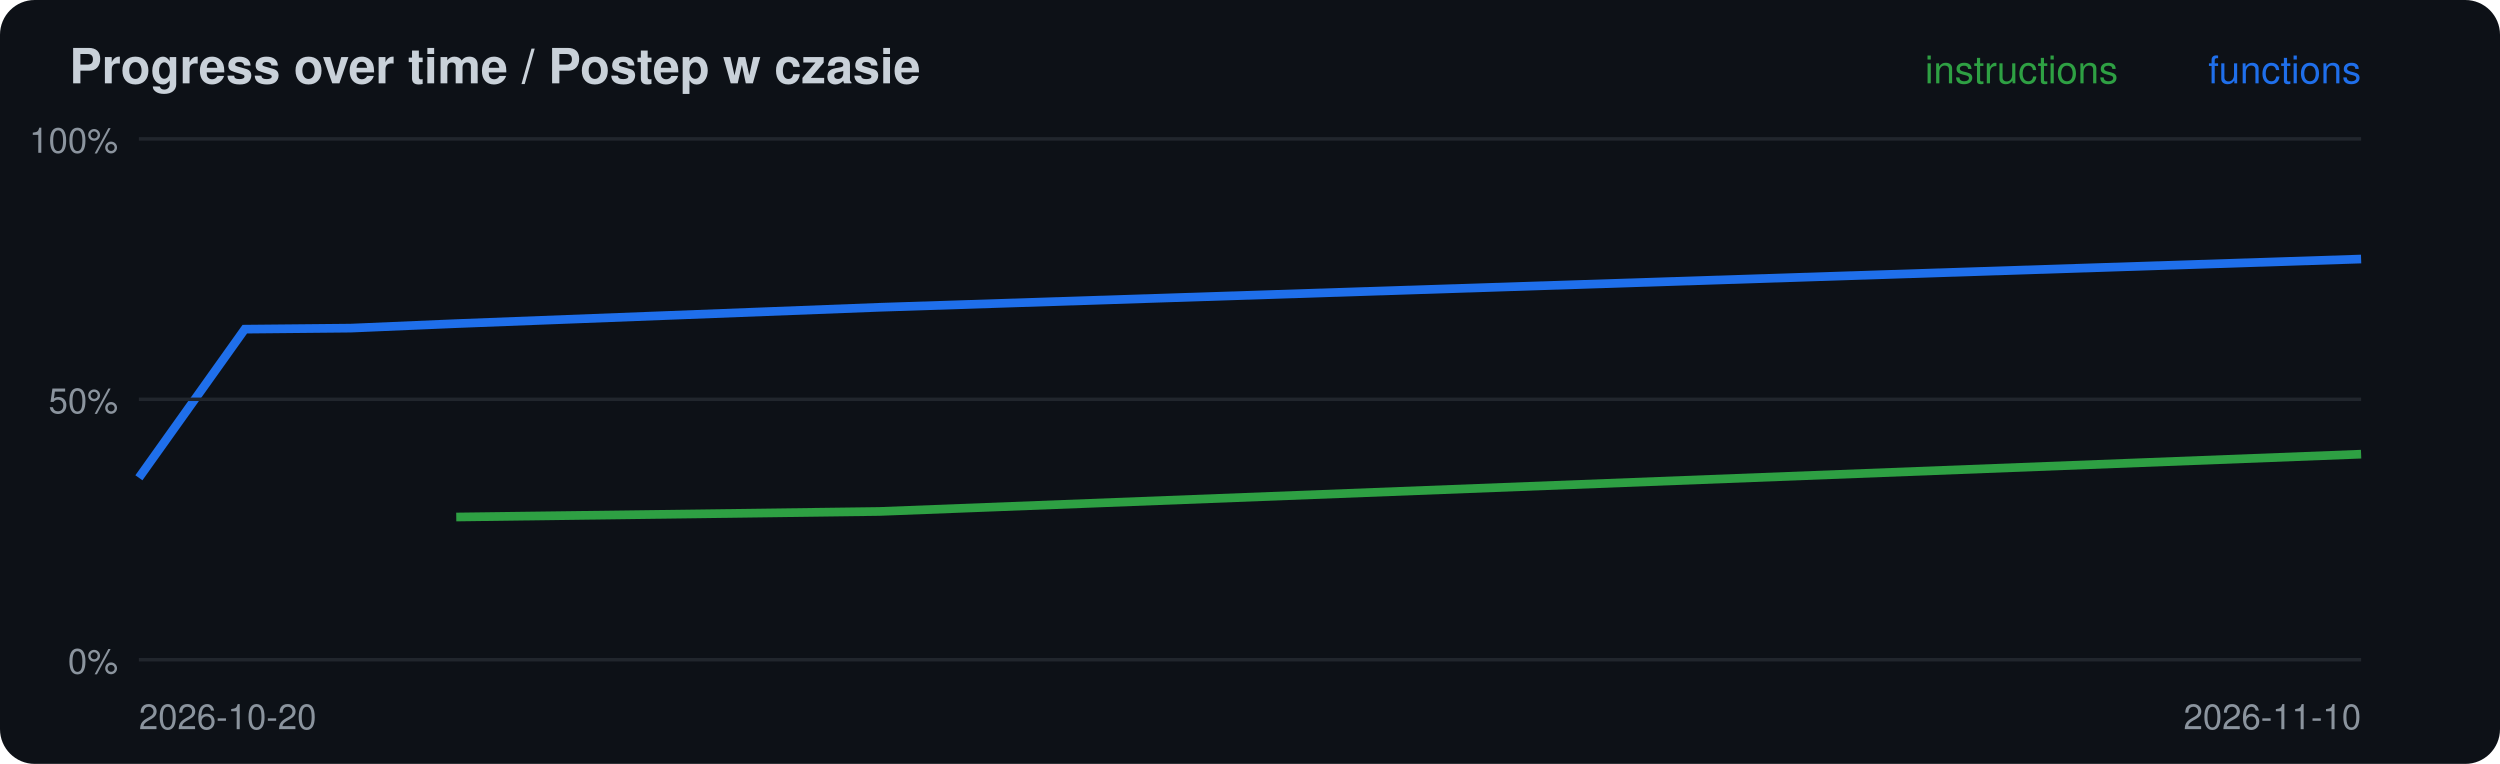
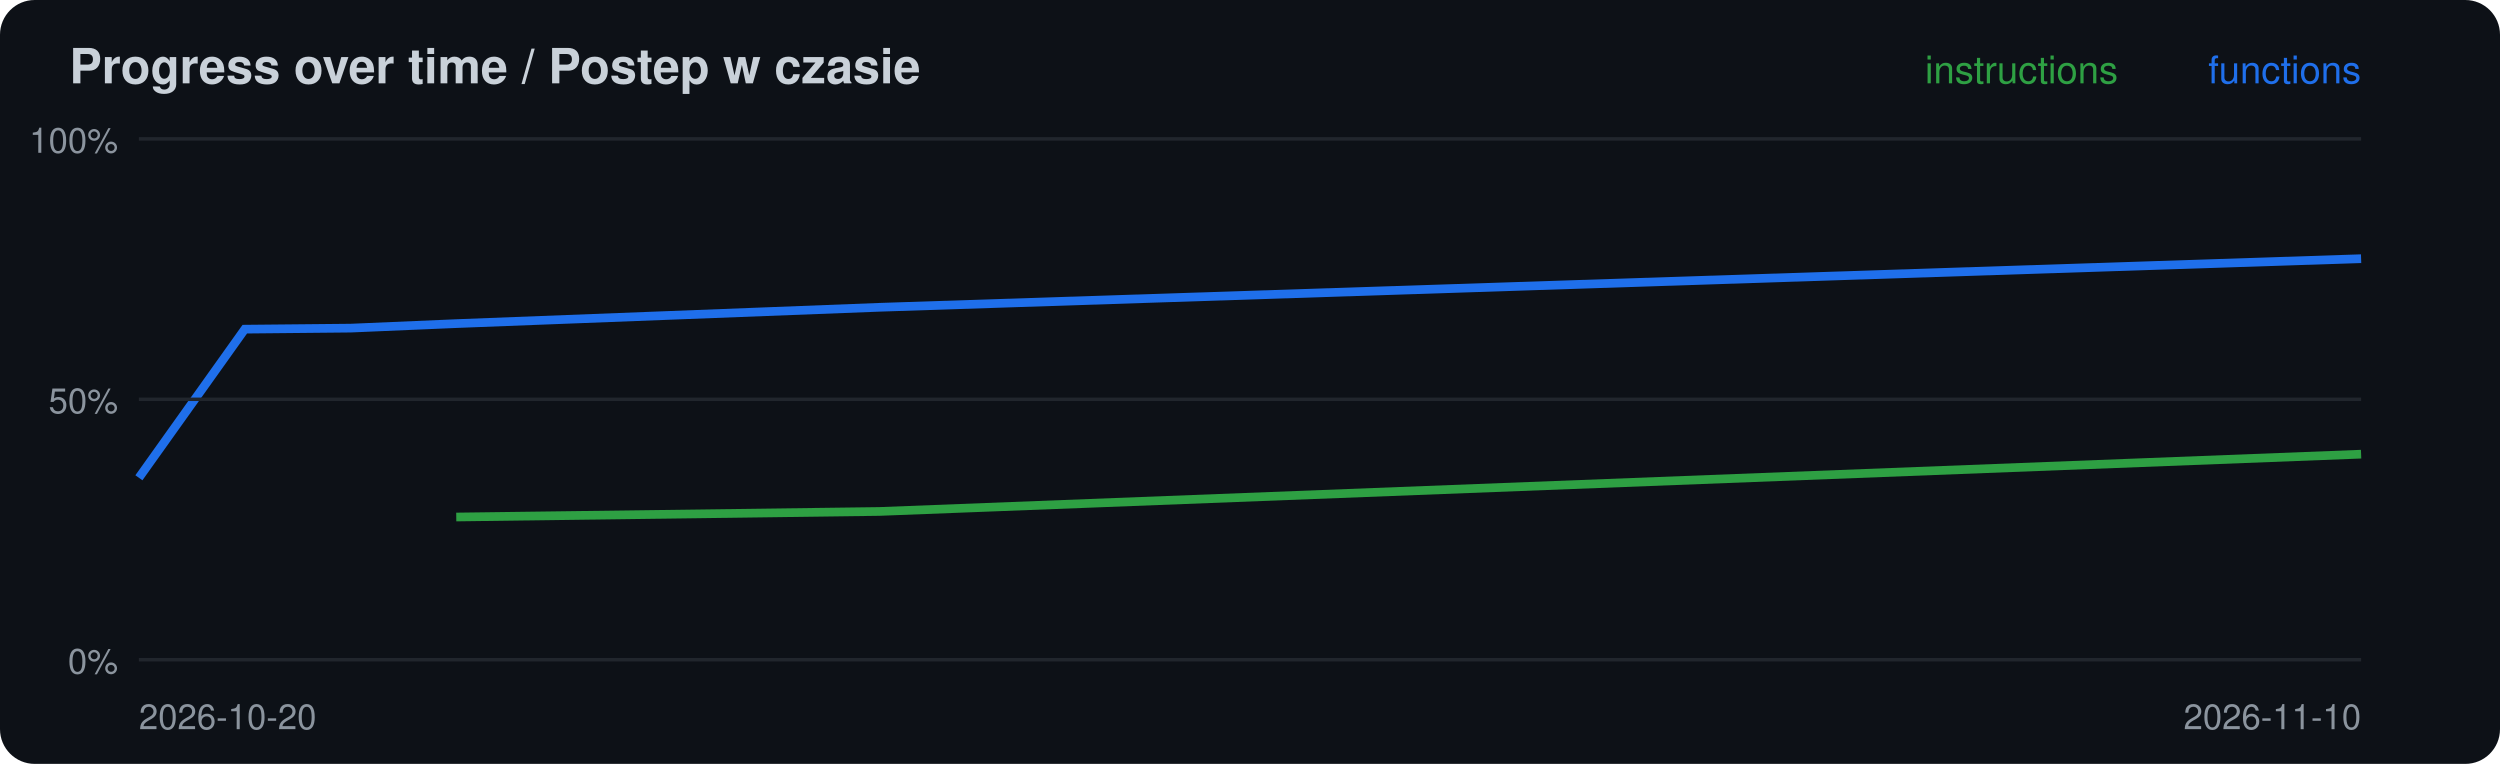
<svg xmlns="http://www.w3.org/2000/svg" width="720" height="220" viewBox="0 0 720 220">
  <rect width="720" height="220" rx="10" fill="#0d1117" />
  <text x="20" y="24" font-family="-apple-system,Segoe UI,Helvetica,Arial,sans-serif" font-size="14" font-weight="600" fill="#c9d1d9">Progress over time / Postep w czasie</text>
  <polyline points="131.4,148.9 253.3,147.3 680.0,130.8" fill="none" stroke="#2ea043" stroke-width="2.5" />
-   <polyline points="40.0,137.6 70.5,94.8 101.0,94.5 131.4,93.2 253.3,88.5 680.0,74.6" fill="none" stroke="#1f6feb" stroke-width="2.5" />
+   <polyline points="40.0,137.6 70.5,94.8 101.0,94.5 131.4,93.2 253.3,88.5 680.0,74.5" fill="none" stroke="#1f6feb" stroke-width="2.5" />
  <line x1="40" x2="680" y1="190.0" y2="190.0" stroke="#21262d" />
  <text x="34" y="194.0" font-family="-apple-system,Segoe UI,Helvetica,Arial,sans-serif" font-size="10" fill="#8b949e" text-anchor="end">0%</text>
  <line x1="40" x2="680" y1="115.0" y2="115.0" stroke="#21262d" />
  <text x="34" y="119.0" font-family="-apple-system,Segoe UI,Helvetica,Arial,sans-serif" font-size="10" fill="#8b949e" text-anchor="end">50%</text>
  <line x1="40" x2="680" y1="40.0" y2="40.0" stroke="#21262d" />
  <text x="34" y="44.0" font-family="-apple-system,Segoe UI,Helvetica,Arial,sans-serif" font-size="10" fill="#8b949e" text-anchor="end">100%</text>
  <text x="40" y="210" font-family="-apple-system,Segoe UI,Helvetica,Arial,sans-serif" font-size="10" fill="#8b949e">2026-10-20</text>
  <text x="680" y="24" font-family="-apple-system,Segoe UI,Helvetica,Arial,sans-serif" font-size="11" fill="#1f6feb" text-anchor="end">functions</text>
  <text x="610" y="24" font-family="-apple-system,Segoe UI,Helvetica,Arial,sans-serif" font-size="11" fill="#2ea043" text-anchor="end">instructions</text>
  <text x="680" y="210" font-family="-apple-system,Segoe UI,Helvetica,Arial,sans-serif" font-size="10" fill="#8b949e" text-anchor="end">2026-11-10</text>
</svg>
